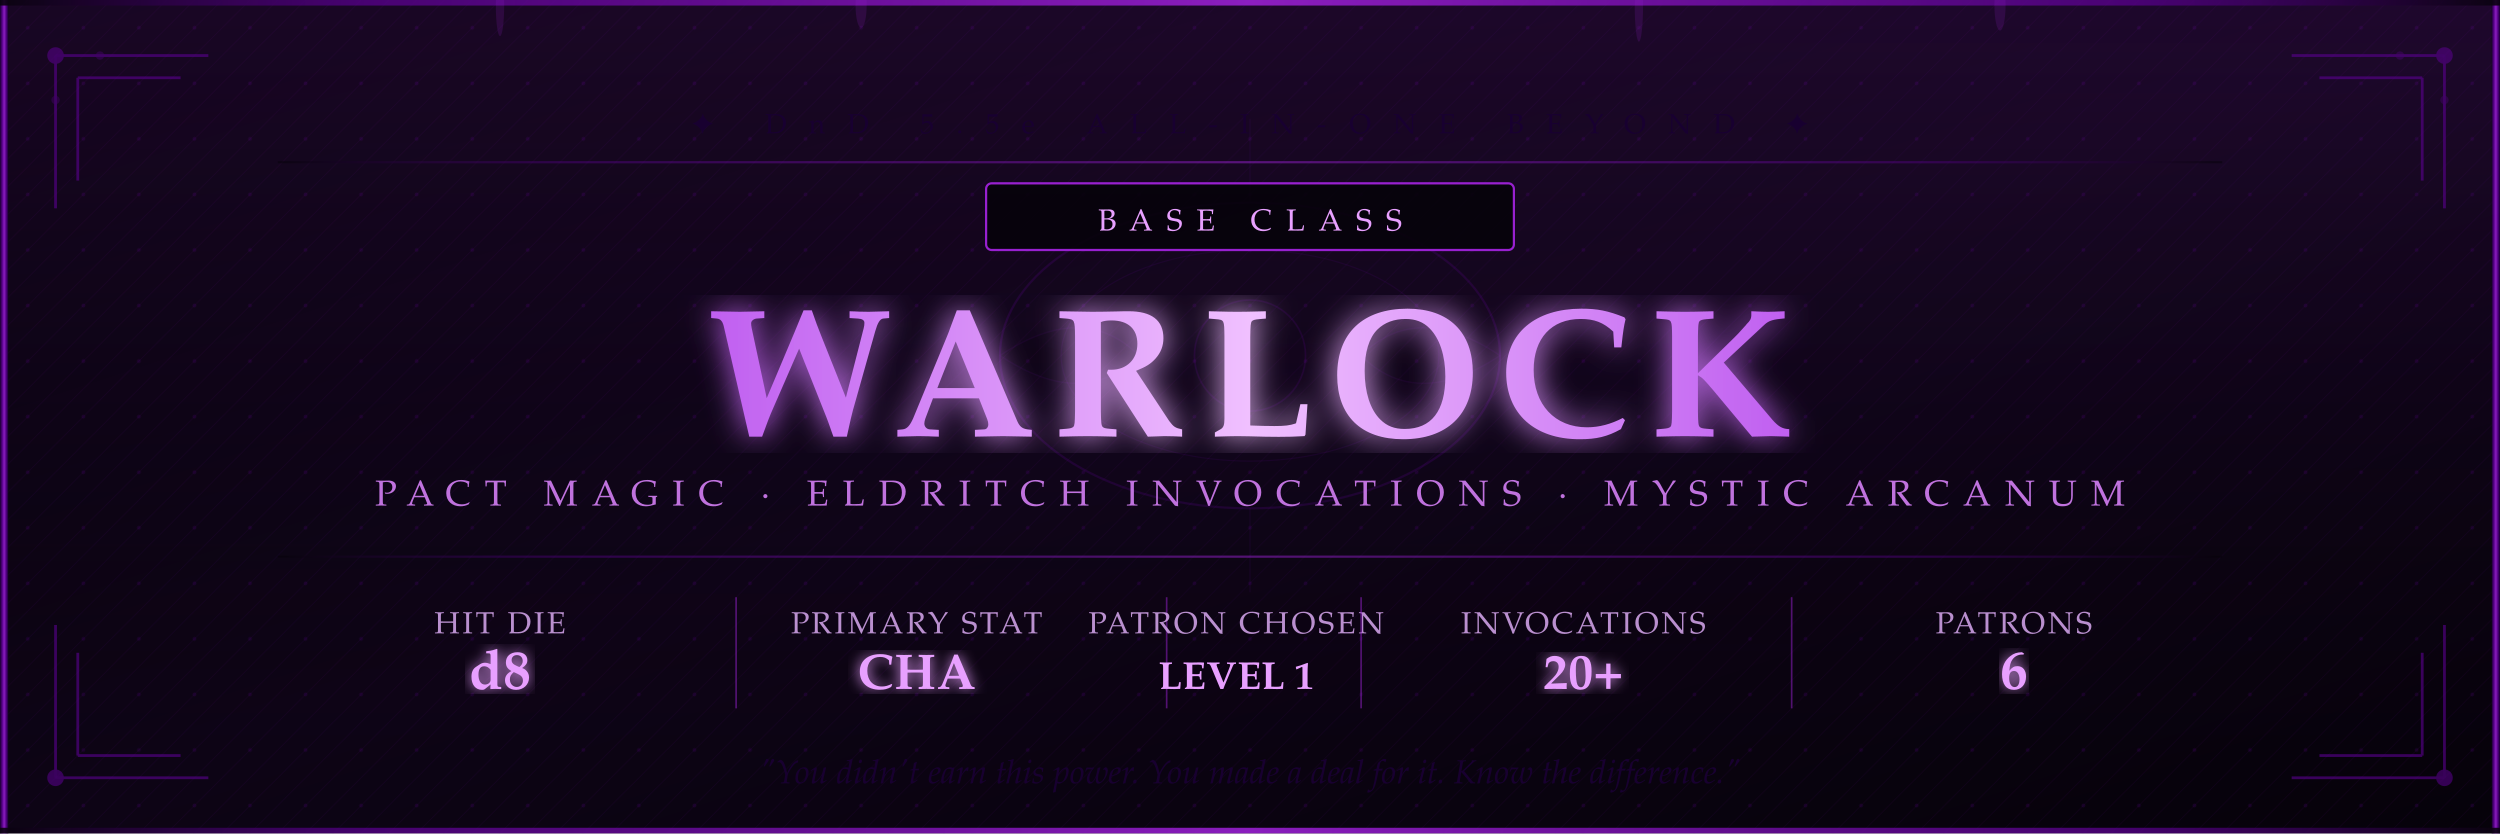
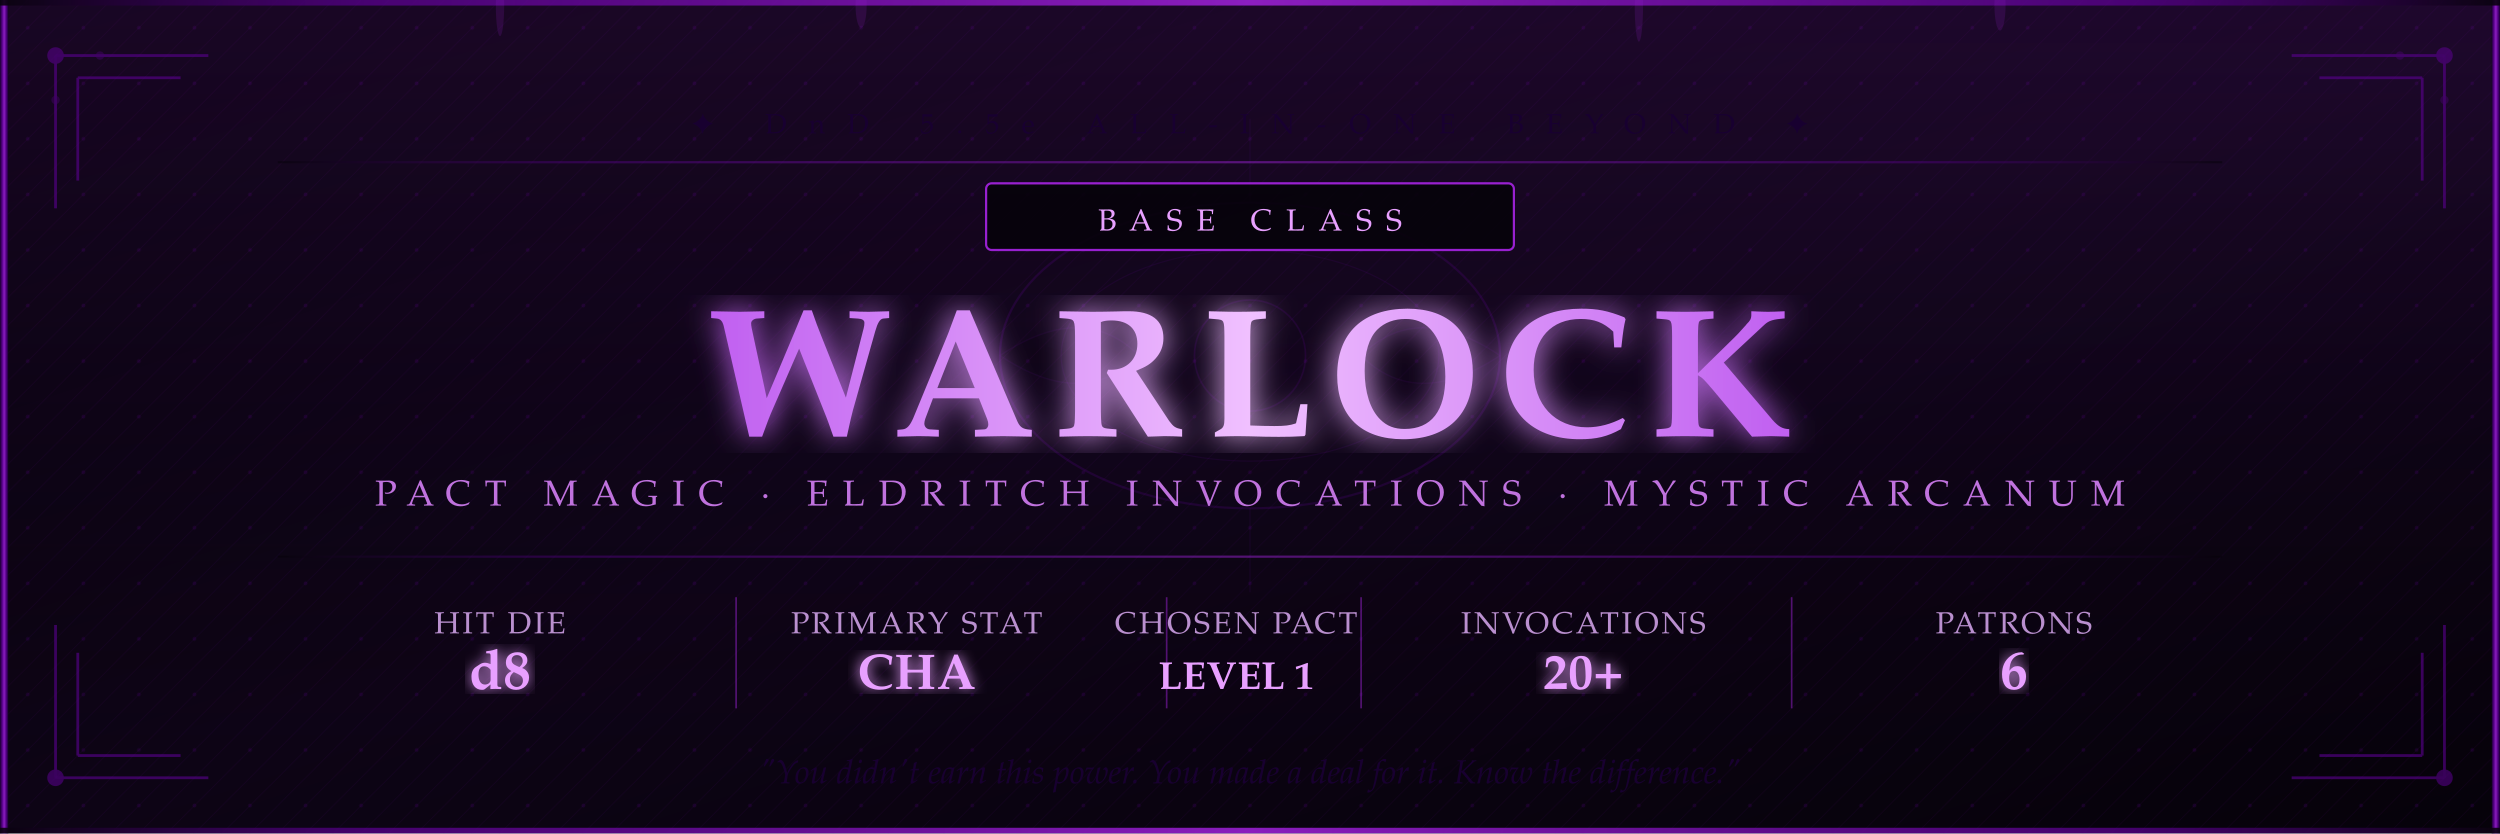
<svg xmlns="http://www.w3.org/2000/svg" width="900" height="300" viewBox="0 0 900 300">
  <defs>
    <linearGradient id="bg" x1="0%" y1="0%" x2="100%" y2="100%">
      <stop offset="0%" style="stop-color:#06020a" />
      <stop offset="50%" style="stop-color:#0d0415" />
      <stop offset="100%" style="stop-color:#06020a" />
    </linearGradient>
    <linearGradient id="void" x1="0%" y1="0%" x2="100%" y2="0%">
      <stop offset="0%" style="stop-color:#180030" />
      <stop offset="25%" style="stop-color:#5a0090" />
      <stop offset="50%" style="stop-color:#9820d0" />
      <stop offset="75%" style="stop-color:#5a0090" />
      <stop offset="100%" style="stop-color:#180030" />
    </linearGradient>
    <linearGradient id="titleBright" x1="0%" y1="0%" x2="100%" y2="0%">
      <stop offset="0%" style="stop-color:#c060f0" />
      <stop offset="50%" style="stop-color:#f0c0ff" />
      <stop offset="100%" style="stop-color:#c060f0" />
    </linearGradient>
    <linearGradient id="fade" x1="0%" y1="0%" x2="100%" y2="0%">
      <stop offset="0%" style="stop-color:#06020a;stop-opacity:1" />
      <stop offset="15%" style="stop-color:#5a0090;stop-opacity:0.8" />
      <stop offset="50%" style="stop-color:#9820d0;stop-opacity:1" />
      <stop offset="85%" style="stop-color:#5a0090;stop-opacity:0.8" />
      <stop offset="100%" style="stop-color:#06020a;stop-opacity:1" />
    </linearGradient>
    <linearGradient id="voidglow" x1="50%" y1="0%" x2="50%" y2="100%">
      <stop offset="0%" style="stop-color:#9820d0;stop-opacity:0.13" />
      <stop offset="100%" style="stop-color:#06020a;stop-opacity:0" />
    </linearGradient>
    <filter id="glow-void">
      <feGaussianBlur stdDeviation="6" result="blur" />
      <feMerge>
        <feMergeNode in="blur" />
        <feMergeNode in="SourceGraphic" />
      </feMerge>
    </filter>
    <filter id="glow-soft">
      <feGaussianBlur stdDeviation="2.5" result="blur" />
      <feMerge>
        <feMergeNode in="blur" />
        <feMergeNode in="SourceGraphic" />
      </feMerge>
    </filter>
    <pattern id="hatch" width="10" height="10" patternUnits="userSpaceOnUse">
      <path d="M0,10 L10,0" stroke="#5a0090" stroke-width="0.2" opacity="0.14" />
    </pattern>
    <pattern id="dots" width="20" height="20" patternUnits="userSpaceOnUse">
      <circle cx="10" cy="10" r="0.7" fill="#5a0090" opacity="0.18" />
    </pattern>
  </defs>
  <rect width="900" height="300" fill="url(#bg)" />
  <rect width="900" height="300" fill="url(#hatch)" />
  <rect width="900" height="300" fill="url(#dots)" />
  <rect width="900" height="300" fill="url(#voidglow)" />
  <rect x="0" y="0" width="3" height="300" fill="url(#void)" opacity="0.9" />
  <rect x="897" y="0" width="3" height="300" fill="url(#void)" opacity="0.9" />
  <rect x="0" y="0" width="900" height="2" fill="url(#fade)" opacity="0.9" />
  <rect x="0" y="298" width="900" height="2" fill="url(#fade)" opacity="0.9" />
  <ellipse cx="450" cy="128" rx="90" ry="55" fill="none" stroke="#5a0090" stroke-width="0.8" opacity="0.22" />
  <ellipse cx="450" cy="128" rx="68" ry="38" fill="none" stroke="#5a0090" stroke-width="0.4" opacity="0.14" />
  <circle cx="450" cy="128" r="20" fill="none" stroke="#5a0090" stroke-width="0.6" opacity="0.18" />
  <g stroke="#5a0090" stroke-width="0.5" opacity="0.1" stroke-linecap="round">
    <path d="M360,128 Q390,108 410,128 Q390,148 360,128" />
    <path d="M540,128 Q510,108 490,128 Q510,148 540,128" />
    <line x1="450" y1="43" x2="450" y2="73" />
    <line x1="450" y1="183" x2="450" y2="213" />
  </g>
  <g stroke="#5a0090" stroke-width="1" fill="none" opacity="0.6">
    <path d="M20,20 L75,20 M20,20 L20,75" />
    <path d="M28,28 L65,28 M28,28 L28,65" />
    <circle cx="20" cy="20" r="3" fill="#5a0090" stroke="none" opacity="0.9" />
    <circle cx="36" cy="20" r="1.5" fill="#5a0090" stroke="none" opacity="0.5" />
    <circle cx="20" cy="36" r="1.5" fill="#5a0090" stroke="none" opacity="0.5" />
    <path d="M880,20 L825,20 M880,20 L880,75" />
    <path d="M872,28 L835,28 M872,28 L872,65" />
    <circle cx="880" cy="20" r="3" fill="#5a0090" stroke="none" opacity="0.9" />
    <circle cx="864" cy="20" r="1.5" fill="#5a0090" stroke="none" opacity="0.5" />
    <circle cx="880" cy="36" r="1.5" fill="#5a0090" stroke="none" opacity="0.5" />
    <path d="M20,280 L75,280 M20,280 L20,225" />
    <path d="M28,272 L65,272 M28,272 L28,235" />
    <circle cx="20" cy="280" r="3" fill="#5a0090" stroke="none" opacity="0.9" />
    <path d="M880,280 L825,280 M880,280 L880,225" />
    <path d="M872,272 L835,272 M872,272 L872,235" />
    <circle cx="880" cy="280" r="3" fill="#5a0090" stroke="none" opacity="0.9" />
  </g>
  <g fill="#9820d0" opacity="0.16">
    <ellipse cx="180" cy="2" rx="1.5" ry="11" />
    <ellipse cx="310" cy="2" rx="2" ry="8" />
    <ellipse cx="590" cy="2" rx="1.5" ry="13" />
    <ellipse cx="720" cy="2" rx="2" ry="9" />
  </g>
  <rect x="100" y="58" width="700" height="0.8" fill="url(#fade)" opacity="0.5" />
  <text x="450" y="48" text-anchor="middle" font-family="'Palatino Linotype', Palatino, Georgia, serif" font-size="10" fill="#180030" letter-spacing="8">✦ DnD 5.5e ALL-IN-ONE BEYOND ✦</text>
  <rect x="355" y="66" width="190" height="24" rx="2" fill="#06020a" opacity="0.9" />
  <rect x="355" y="66" width="190" height="24" rx="2" fill="none" stroke="#9820d0" stroke-width="0.8" />
  <text x="450" y="83" text-anchor="middle" font-family="'Palatino Linotype', Palatino, Georgia, serif" font-size="11" fill="#e8a0ff" letter-spacing="5">BASE CLASS</text>
  <text x="450" y="157" text-anchor="middle" font-family="'Palatino Linotype', Palatino, Georgia, serif" font-size="66" font-weight="bold" fill="url(#titleBright)" filter="url(#glow-void)" letter-spacing="6">WARLOCK</text>
  <text x="450" y="182" text-anchor="middle" font-family="'Palatino Linotype', Palatino, Georgia, serif" font-size="13" fill="#c878e8" letter-spacing="5" opacity="0.95">PACT MAGIC · ELDRITCH INVOCATIONS · MYSTIC ARCANUM</text>
  <rect x="100" y="200" width="700" height="0.8" fill="url(#fade)" opacity="0.5" />
  <g font-family="'Palatino Linotype', Palatino, Georgia, serif" fill="#d8a8f0">
    <text x="180" y="228" text-anchor="middle" font-size="11" letter-spacing="1" opacity="0.85">HIT DIE</text>
    <text x="180" y="248" text-anchor="middle" font-size="20" font-weight="bold" fill="#e8a0ff" filter="url(#glow-soft)">d8</text>
    <line x1="265" y1="215" x2="265" y2="255" stroke="#9820d0" stroke-width="0.6" opacity="0.5" />
    <text x="330" y="228" text-anchor="middle" font-size="11" letter-spacing="1" opacity="0.85">PRIMARY STAT</text>
    <text x="330" y="248" text-anchor="middle" font-size="18" font-weight="bold" fill="#e8a0ff" filter="url(#glow-soft)">CHA</text>
    <line x1="420" y1="215" x2="420" y2="255" stroke="#9820d0" stroke-width="0.6" opacity="0.5" />
-     <text x="445" y="228" text-anchor="middle" font-size="11" letter-spacing="1" opacity="0.85">PATRON CHOSEN</text>
+     <text x="445" y="228" text-anchor="middle" font-size="11" letter-spacing="1" opacity="0.85">CHOSEN PACT</text>
    <text x="445" y="248" text-anchor="middle" font-size="14" font-weight="bold" fill="#e8a0ff">LEVEL 1</text>
    <line x1="490" y1="215" x2="490" y2="255" stroke="#9820d0" stroke-width="0.6" opacity="0.5" />
    <text x="570" y="228" text-anchor="middle" font-size="11" letter-spacing="1" opacity="0.85">INVOCATIONS</text>
    <text x="570" y="248" text-anchor="middle" font-size="18" font-weight="bold" fill="#e8a0ff" filter="url(#glow-soft)">20+</text>
    <line x1="645" y1="215" x2="645" y2="255" stroke="#9820d0" stroke-width="0.6" opacity="0.5" />
    <text x="725" y="228" text-anchor="middle" font-size="11" letter-spacing="1" opacity="0.85">PATRONS</text>
    <text x="725" y="248" text-anchor="middle" font-size="20" font-weight="bold" fill="#e8a0ff" filter="url(#glow-soft)">6</text>
  </g>
  <text x="450" y="282" text-anchor="middle" font-family="'Palatino Linotype', Palatino, Georgia, serif" font-size="12" fill="#180030" font-style="italic">
    "You didn't earn this power. You made a deal for it. Know the difference."
  </text>
</svg>
